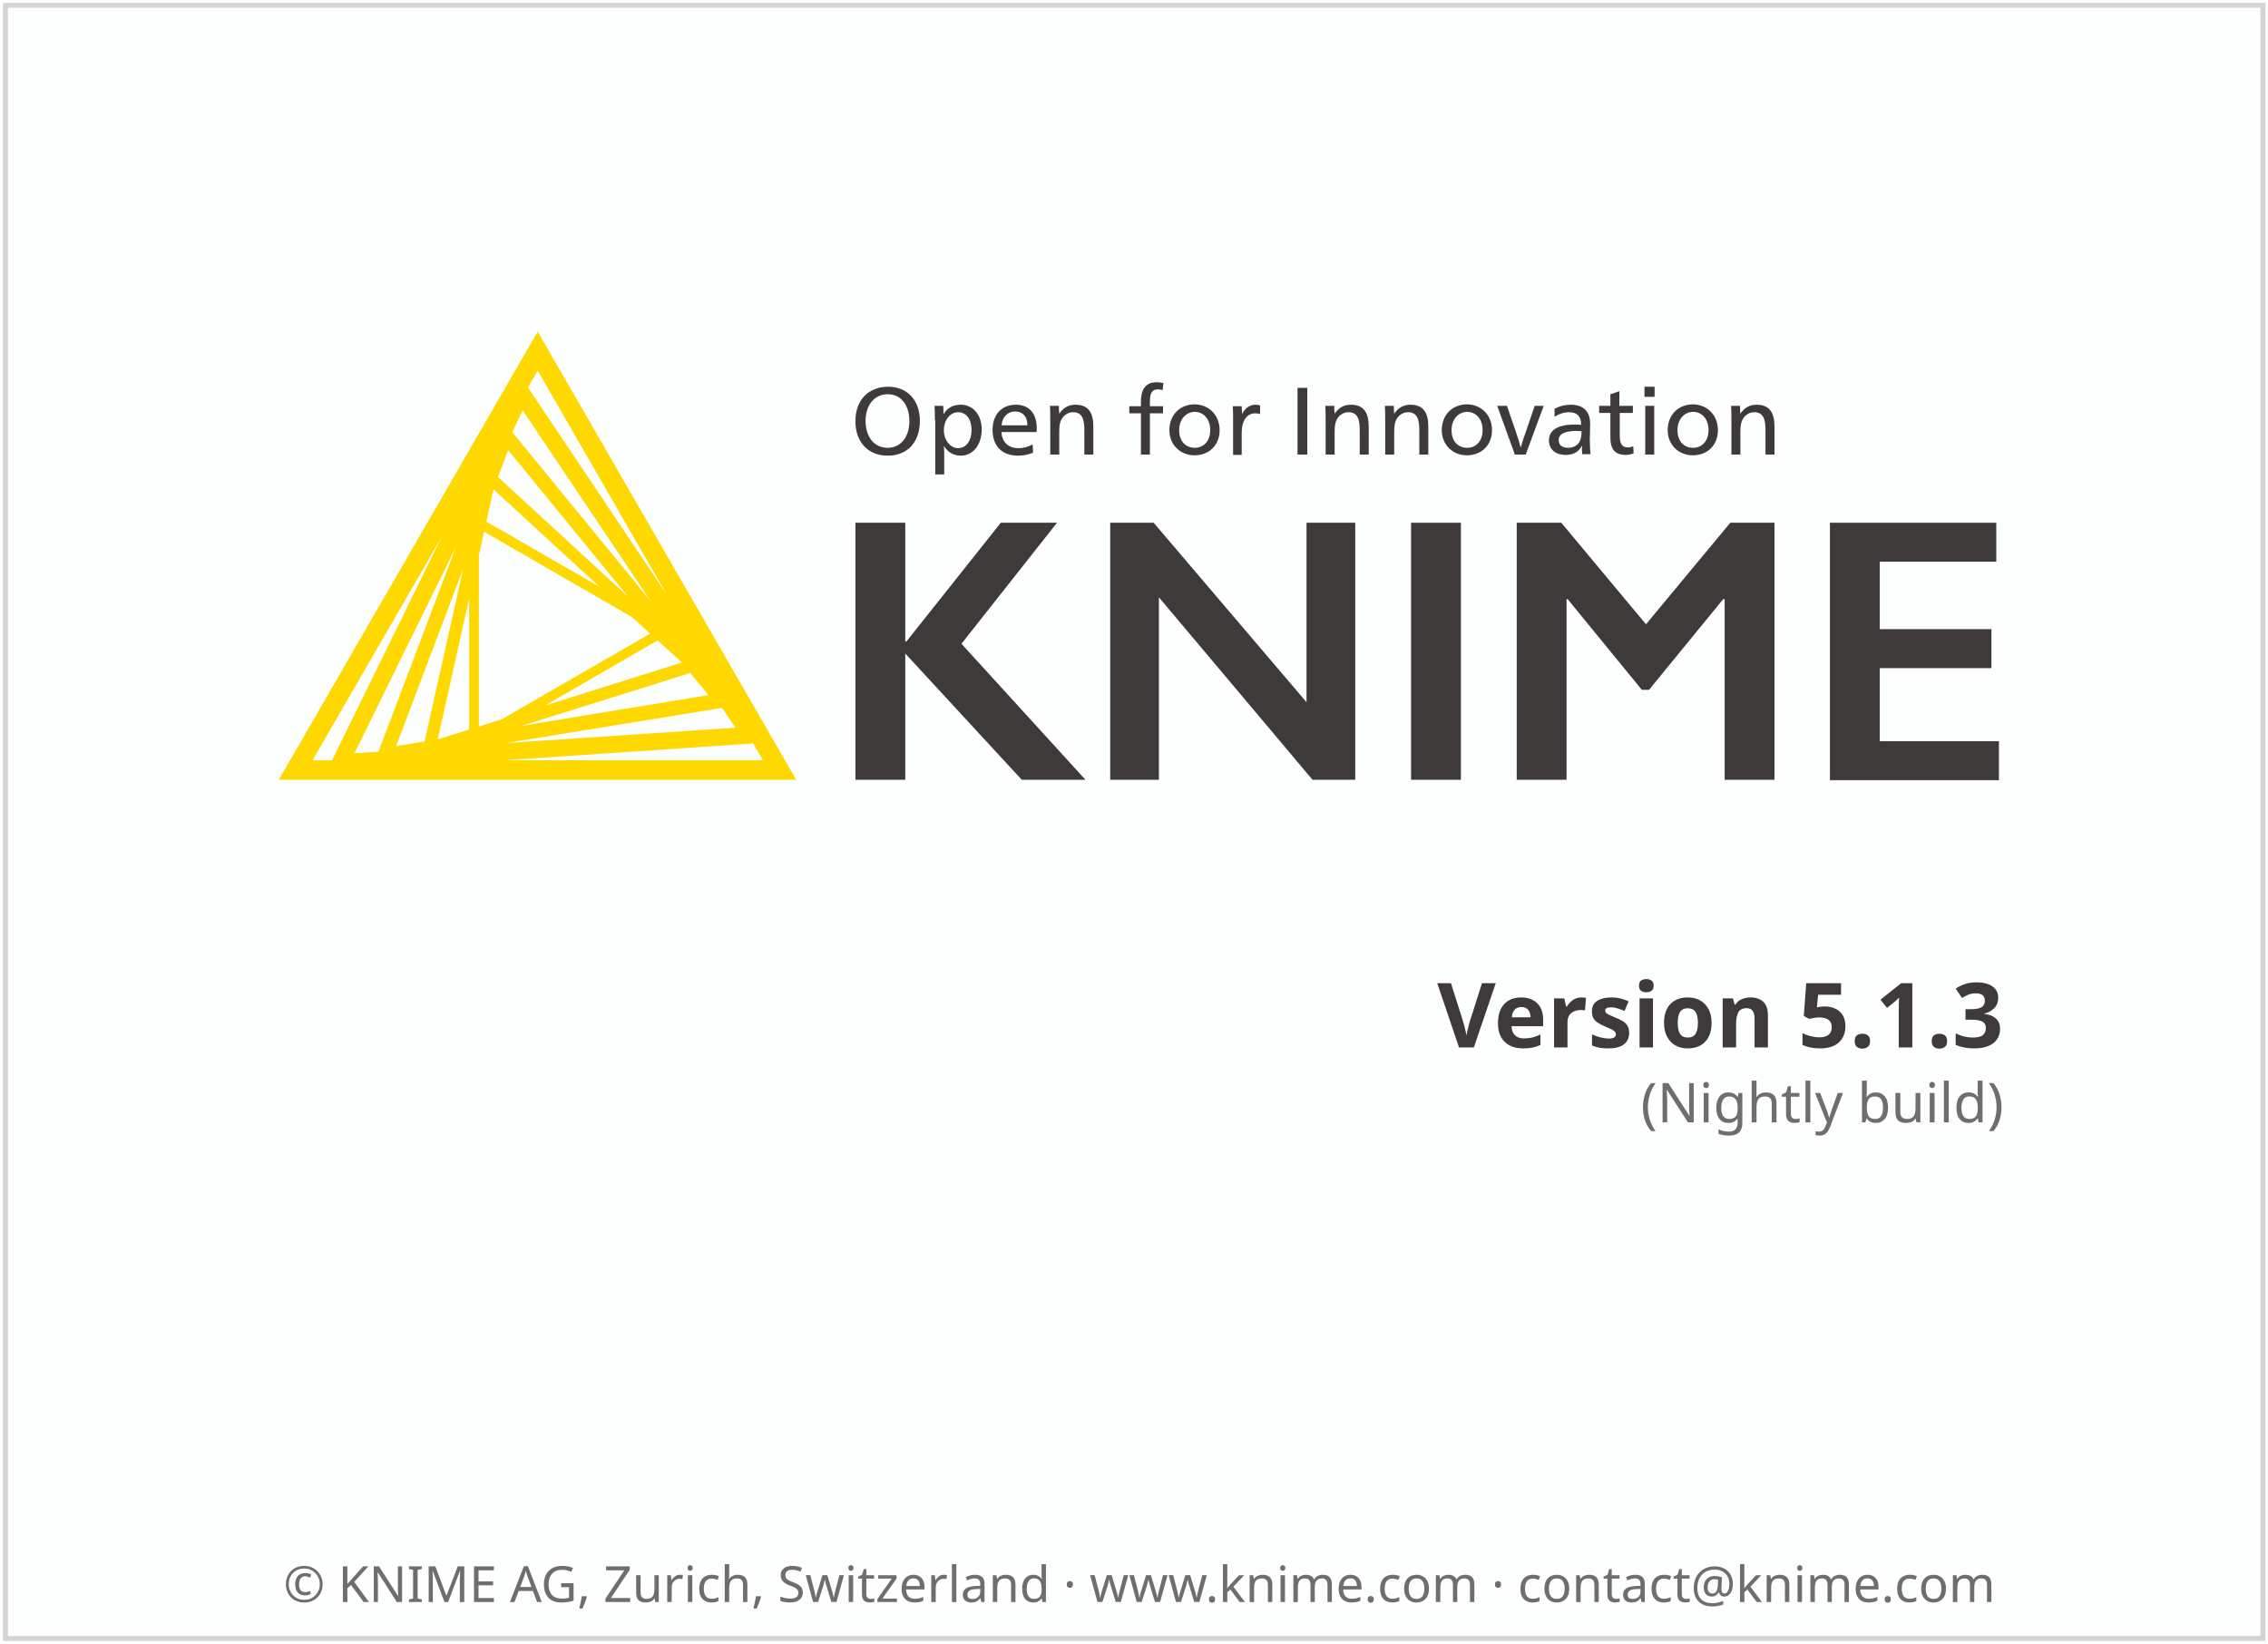
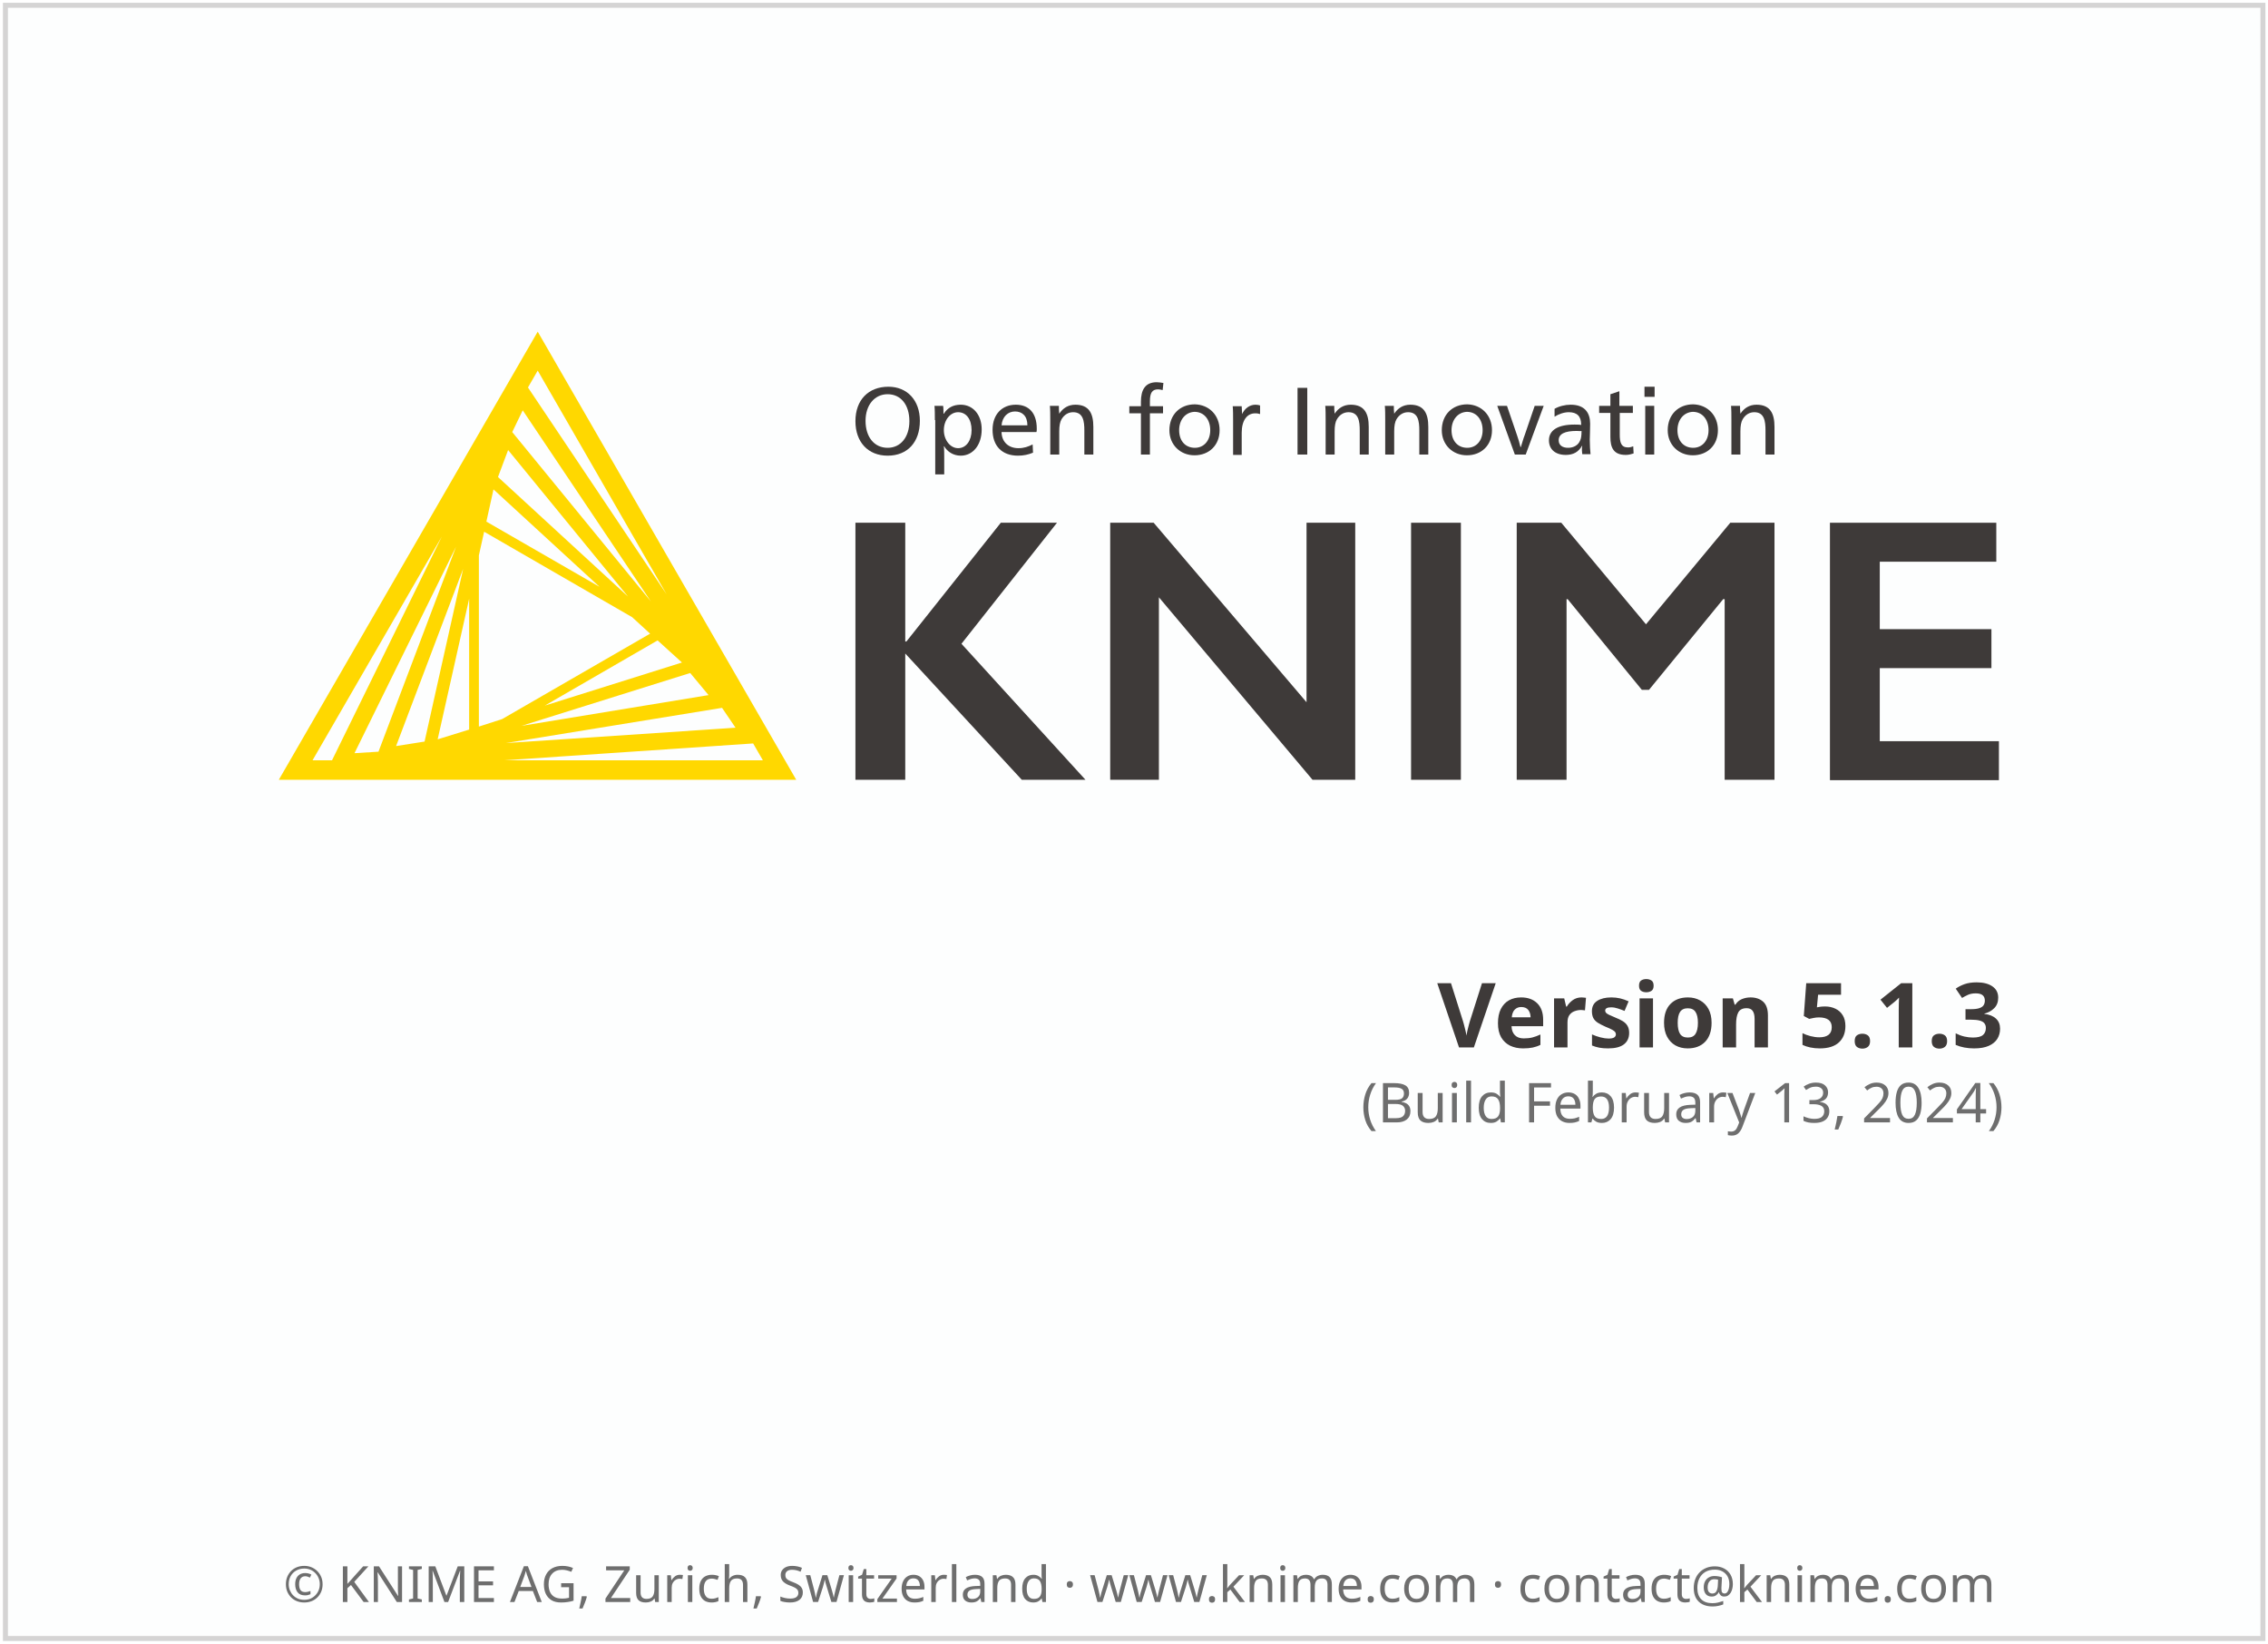
<svg xmlns="http://www.w3.org/2000/svg" height="329" width="454">
  <g transform="translate(1.086609,119.656)">
    <rect height="326.9" style="fill:#FDFEFE;stroke:#D5D4D4;stroke-width:1" width="451.9" x="0" y="-118.6" />
    <text style="text-align:center; font-size:10px;fill:#6E6E6E;font-family:sans-serif;" text-anchor="middle" width="454" x="227" y="201">© KNIME AG, Zurich, Switzerland · www.knime.com · contact@knime.com</text>
    <text id="KNIME-Version" style="font-size:18px;text-align:end;text-anchor:end;fill:#3E3A39;font-family:sans-serif;font-weight:bold" x="400" y="90">
      <tspan style="text-align:end;text-anchor:end">Version 5.1.3</tspan>
    </text>
    <text id="KNIME-Builddate" style="font-size:11px;text-align:end;text-anchor:end;fill:#6E6E6E;font-family:sans-serif" x="400" y="105">
-       <tspan style="text-align:end;text-anchor:end">(Nightly build)</tspan>
+       <tspan style="text-align:end;text-anchor:end">(Build February 13, 2024)</tspan>
    </text>
    <g transform="matrix(0.75,0,0,0.75,38,-70)">
      <path class="yellow" d="m 91.4,22.3 -69.1,119.6 138.1,0 -69,-119.6 z m -15.7,105.4 0,-45.7 1.4,-6.3 39.5,22.8 4.8,4.4 -39.5,22.8 -6.2,2 z m 2,-54.7 1.9,-8.6 28.3,26 L 77.7,73 Z m -4.6,55.5 -8.4,2.6 8.4,-37.5 0,34.9 z m 50.3,-23.8 6.5,5.9 -36.6,11.5 30.1,-17.4 z M 80.8,61.1 83.5,53.9 115.5,93 80.8,61.1 Z m -19.6,70.6 -7.6,1.2 17.9,-47.3 -10.3,46.1 z m 70.9,-18.3 4.9,5.9 -49.9,8.2 45,-14.1 z m -47.5,-64.3 2.8,-5.8 34.2,51 -37,-45.2 z m -35.7,85.3 -6.4,0.4 27.1,-55.1 -20.7,54.7 z m 91.7,-11.7 3.6,5.3 -61.3,4.1 57.7,-9.4 z m -14.8,-30.3 -37,-55.2 2.6,-4.5 34.4,59.7 z M 65.8,77 36.5,136.7 31.3,136.7 65.8,77 Z m 16.7,59.7 66.4,-4.5 2.6,4.5 -69,0 z" />
      <g class="masala">
        <g>
          <path d="m 193.4,46.1 c 0,5.7 -3.3,9.3 -8.6,9.3 -5.2,0 -8.6,-3.6 -8.6,-9.2 0,-5.7 3.5,-9.2 8.8,-9.2 5,0 8.4,3.6 8.4,9.1 z m -14.5,0 c 0,4.3 2.3,7.2 5.9,7.2 3.5,0 5.8,-2.9 5.8,-7.1 0,-4.4 -2.3,-7.2 -5.8,-7.2 -3.5,0 -5.9,2.9 -5.9,7.1 z" />
          <path d="m 197.4,45.9 c 0,-1.4 0,-2.8 -0.1,-3.8 l 2.3,0 c 0.1,0.5 0.1,1.4 0.1,2.1 l 0.1,0 c 1,-1.6 2.5,-2.4 4.5,-2.4 3.3,0 5.6,2.7 5.6,6.6 0,4.1 -2.3,7 -5.6,7 -2,0 -3.6,-1.1 -4.4,-2.5 l -0.1,0 c 0.1,0.5 0.1,2.4 0.1,3.2 l 0,4.3 -2.4,0 0,-14.5 z m 2.4,2.7 c 0,2.6 1.7,4.8 3.8,4.8 2.2,0 3.6,-2.1 3.6,-4.8 0,-2.9 -1.4,-4.8 -3.6,-4.8 -2.1,0 -3.8,2.1 -3.8,4.8 z" />
          <path d="m 215.2,49.2 c 0.1,2.6 1.9,4.2 4.5,4.2 1.5,0 2.6,-0.4 3.8,-1 l 0.1,2.2 c -1.2,0.5 -2.5,0.8 -4,0.8 -4.3,0 -6.8,-2.6 -6.8,-6.9 0,-4.1 2.5,-6.7 6.2,-6.7 3.4,0 5.6,2.1 5.6,6.4 0,0.3 0,0.7 -0.1,0.9 l -9.3,0 z m 6.9,-1.9 c 0,-2.5 -1.4,-3.7 -3.3,-3.7 -1.9,0 -3.4,1.4 -3.6,3.7 l 6.9,0 z" />
          <path d="m 230.6,44.2 c 1,-1.5 2.4,-2.4 4.3,-2.4 3.7,0 4.8,2.4 4.8,5.9 l 0,7.4 -2.4,0 0,-6.4 c 0,-2.5 -0.3,-4.9 -3,-4.9 -1.3,0 -2.4,0.7 -3.1,1.9 -0.4,0.7 -0.6,1.7 -0.6,3.2 l 0,6.2 -2.4,0 0,-9.2 c 0,-1.4 0,-2.8 -0.1,-3.8 l 2.4,0 c 0,0.5 0,1.4 0.1,2.1 l 0,0 z" />
          <path d="m 258.2,37.9 c -0.4,-0.1 -0.9,-0.2 -1.2,-0.2 -1.6,0 -2.2,0.9 -2.2,3.2 l 0,1.3 3.5,0 0,1.9 -3.5,0 0,11 -2.4,0 0,-11 -3.1,0 0,-1.9 3.1,0 0,-1.2 c 0,-3.1 1.1,-5.2 4.2,-5.2 0.6,0 1.1,0.1 1.8,0.2 l -0.2,1.9 z" />
          <path d="m 273.4,48.6 c 0,4 -2.8,6.7 -6.7,6.7 -3.8,0 -6.7,-2.8 -6.7,-6.7 0,-4.1 2.8,-6.9 6.8,-6.9 3.8,0.1 6.6,2.9 6.6,6.9 z m -10.8,0 c 0,2.9 1.7,4.7 4.2,4.7 2.4,0 4.1,-1.9 4.1,-4.7 0,-2.9 -1.7,-4.9 -4.2,-4.9 -2.4,0.1 -4.1,2.1 -4.1,4.9 z" />
          <path d="m 279.4,44.3 c 0.7,-1.5 2,-2.5 3.6,-2.5 0.5,0 0.9,0.1 1.2,0.2 l 0,2.3 c -0.3,-0.1 -0.7,-0.2 -1.3,-0.2 -2.2,0 -3.6,1.9 -3.6,5.2 l 0,5.9 -2.3,0 0,-9.2 c 0,-1.4 0,-2.8 -0.1,-3.8 l 2.4,0 c 0,0.5 0.1,1.4 0.1,2.1 l 0,0 z" />
          <path d="m 296.8,55.1 -2.6,0 0,-17.8 2.6,0 0,17.8 z" />
          <path d="m 304.1,44.2 c 1,-1.5 2.4,-2.4 4.3,-2.4 3.7,0 4.8,2.4 4.8,5.9 l 0,7.4 -2.4,0 0,-6.4 c 0,-2.5 -0.3,-4.9 -3,-4.9 -1.3,0 -2.4,0.7 -3.1,1.9 -0.4,0.7 -0.6,1.7 -0.6,3.2 l 0,6.2 -2.4,0 0,-9.2 c 0,-1.4 0,-2.8 -0.1,-3.8 l 2.4,0 c 0,0.5 0,1.4 0.1,2.1 l 0,0 z" />
          <path d="m 320,44.2 c 1,-1.5 2.4,-2.4 4.3,-2.4 3.7,0 4.8,2.4 4.8,5.9 l 0,7.4 -2.4,0 0,-6.4 c 0,-2.5 -0.3,-4.9 -3,-4.9 -1.3,0 -2.4,0.7 -3.1,1.9 -0.4,0.7 -0.6,1.7 -0.6,3.2 l 0,6.2 -2.4,0 0,-9.2 c 0,-1.4 0,-2.8 -0.1,-3.8 l 2.4,0 c 0,0.5 0,1.4 0.1,2.1 l 0,0 z" />
          <path d="m 346.1,48.6 c 0,4 -2.8,6.7 -6.7,6.7 -3.8,0 -6.7,-2.8 -6.7,-6.7 0,-4.1 2.8,-6.9 6.8,-6.9 3.8,0.1 6.6,2.9 6.6,6.9 z m -10.8,0 c 0,2.9 1.7,4.7 4.2,4.7 2.4,0 4.1,-1.9 4.1,-4.7 0,-2.9 -1.7,-4.9 -4.2,-4.9 -2.4,0.1 -4.1,2.1 -4.1,4.9 z" />
          <path d="m 352.8,50 c 0.3,0.8 0.7,2.2 0.9,3.1 l 0.1,0 c 0.3,-0.9 0.7,-2.4 1,-3.1 l 2.7,-7.9 2.4,0 -4.8,13 -2.9,0 -4.7,-13 2.6,0 2.7,7.9 z" />
          <path d="m 362.8,42.9 c 1.2,-0.7 2.8,-1.1 4.3,-1.1 3.8,0 5.2,2.2 5.2,5.1 0,1.7 -0.1,3.7 -0.1,4.2 0,1.4 0.1,3 0.2,3.9 l -2.2,0 c 0,-0.2 -0.1,-0.7 -0.1,-1.1 0,-0.3 0,-0.8 0.1,-1.1 l -0.1,0 c -0.9,1.6 -2.3,2.4 -4.3,2.4 -2.8,0 -4.5,-1.5 -4.5,-3.9 0,-2.7 2.4,-4.2 6.8,-4.2 0.5,0 1.3,0 1.8,0.1 l 0,-0.1 c 0,-2.2 -1.1,-3.3 -3.3,-3.3 -1.3,0 -2.7,0.5 -3.8,1.2 l 0,-2.1 z m 5.9,5.9 c -3.2,0 -4.8,0.8 -4.8,2.5 0,1.3 1,2 2.5,2 1.5,0 2.7,-0.7 3.2,-1.9 0.3,-0.6 0.4,-1.4 0.4,-2.6 -0.2,0.1 -0.7,0 -1.3,0 z" />
          <path d="m 380.2,42.1 3.5,0 0,1.9 -3.5,0 0,5.7 c 0,2.1 0.3,3.5 2.2,3.5 0.5,0 0.9,-0.1 1.4,-0.3 l 0.1,1.9 c -0.6,0.2 -1.3,0.4 -2.1,0.4 -3.3,0 -4.1,-2 -4.1,-4.8 l 0,-6.4 -3,0 0,-1.9 3,0 0,-3.1 2.4,-0.8 0,3.9 z" />
          <path d="m 389.5,39.7 -2.7,0 0,-2.7 2.7,0 0,2.7 z m -0.1,15.4 -2.4,0 0,-13 2.4,0 0,13 z" />
          <path d="m 406.4,48.6 c 0,4 -2.8,6.7 -6.7,6.7 -3.8,0 -6.7,-2.8 -6.7,-6.7 0,-4.1 2.8,-6.9 6.8,-6.9 3.8,0.1 6.6,2.9 6.6,6.9 z m -10.8,0 c 0,2.9 1.7,4.7 4.2,4.7 2.4,0 4.1,-1.9 4.1,-4.7 0,-2.9 -1.7,-4.9 -4.2,-4.9 -2.4,0.1 -4.1,2.1 -4.1,4.9 z" />
          <path d="m 412.4,44.2 c 1,-1.5 2.4,-2.4 4.3,-2.4 3.7,0 4.8,2.4 4.8,5.9 l 0,7.4 -2.4,0 0,-6.4 c 0,-2.5 -0.3,-4.9 -3,-4.9 -1.3,0 -2.4,0.7 -3.1,1.9 -0.4,0.7 -0.6,1.7 -0.6,3.2 l 0,6.2 -2.4,0 0,-9.2 c 0,-1.4 0,-2.8 -0.1,-3.8 l 2.4,0 c 0,0.5 0,1.4 0.1,2.1 l 0,0 z" />
        </g>
        <g>
          <path d="m 189.5,73.3 0,31.7 0.3,0 25.2,-31.7 15,0 -25.5,32.3 33.1,36.3 -17,0 -31.1,-33.7 0,33.7 -13.3,0 0,-68.6 13.3,0 z" />
          <path d="m 255.8,73.3 40.8,47.9 0,-47.9 13,0 0,68.6 -11.4,0 -41,-48.7 0,48.7 -13,0 0,-68.6 11.6,0 z" />
          <path d="m 337.8,73.3 0,68.6 -13.3,0 0,-68.6 13.3,0 z" />
          <path d="m 364.6,73.3 22.6,27.1 22.5,-27.1 11.8,0 0,68.6 -13.3,0 0,-48.2 -0.4,0 -19.8,24.2 -1.9,0 -19.8,-24.2 -0.3,0 0,48.2 -13.3,0 0,-68.6 11.9,0 z" />
          <path d="m 480.7,73.3 0,10.4 -31.1,0 0,18 29.8,0 0,10.4 -29.8,0 0,19.5 31.8,0 0,10.4 -45.1,0 0,-68.7 44.4,0 z" />
        </g>
      </g>
    </g>
  </g>
  <style type="text/css">
	.yellow {
		fill:#FFD800;
	}
	.masala {
		fill:#3E3A39;
	}
</style>
</svg>
